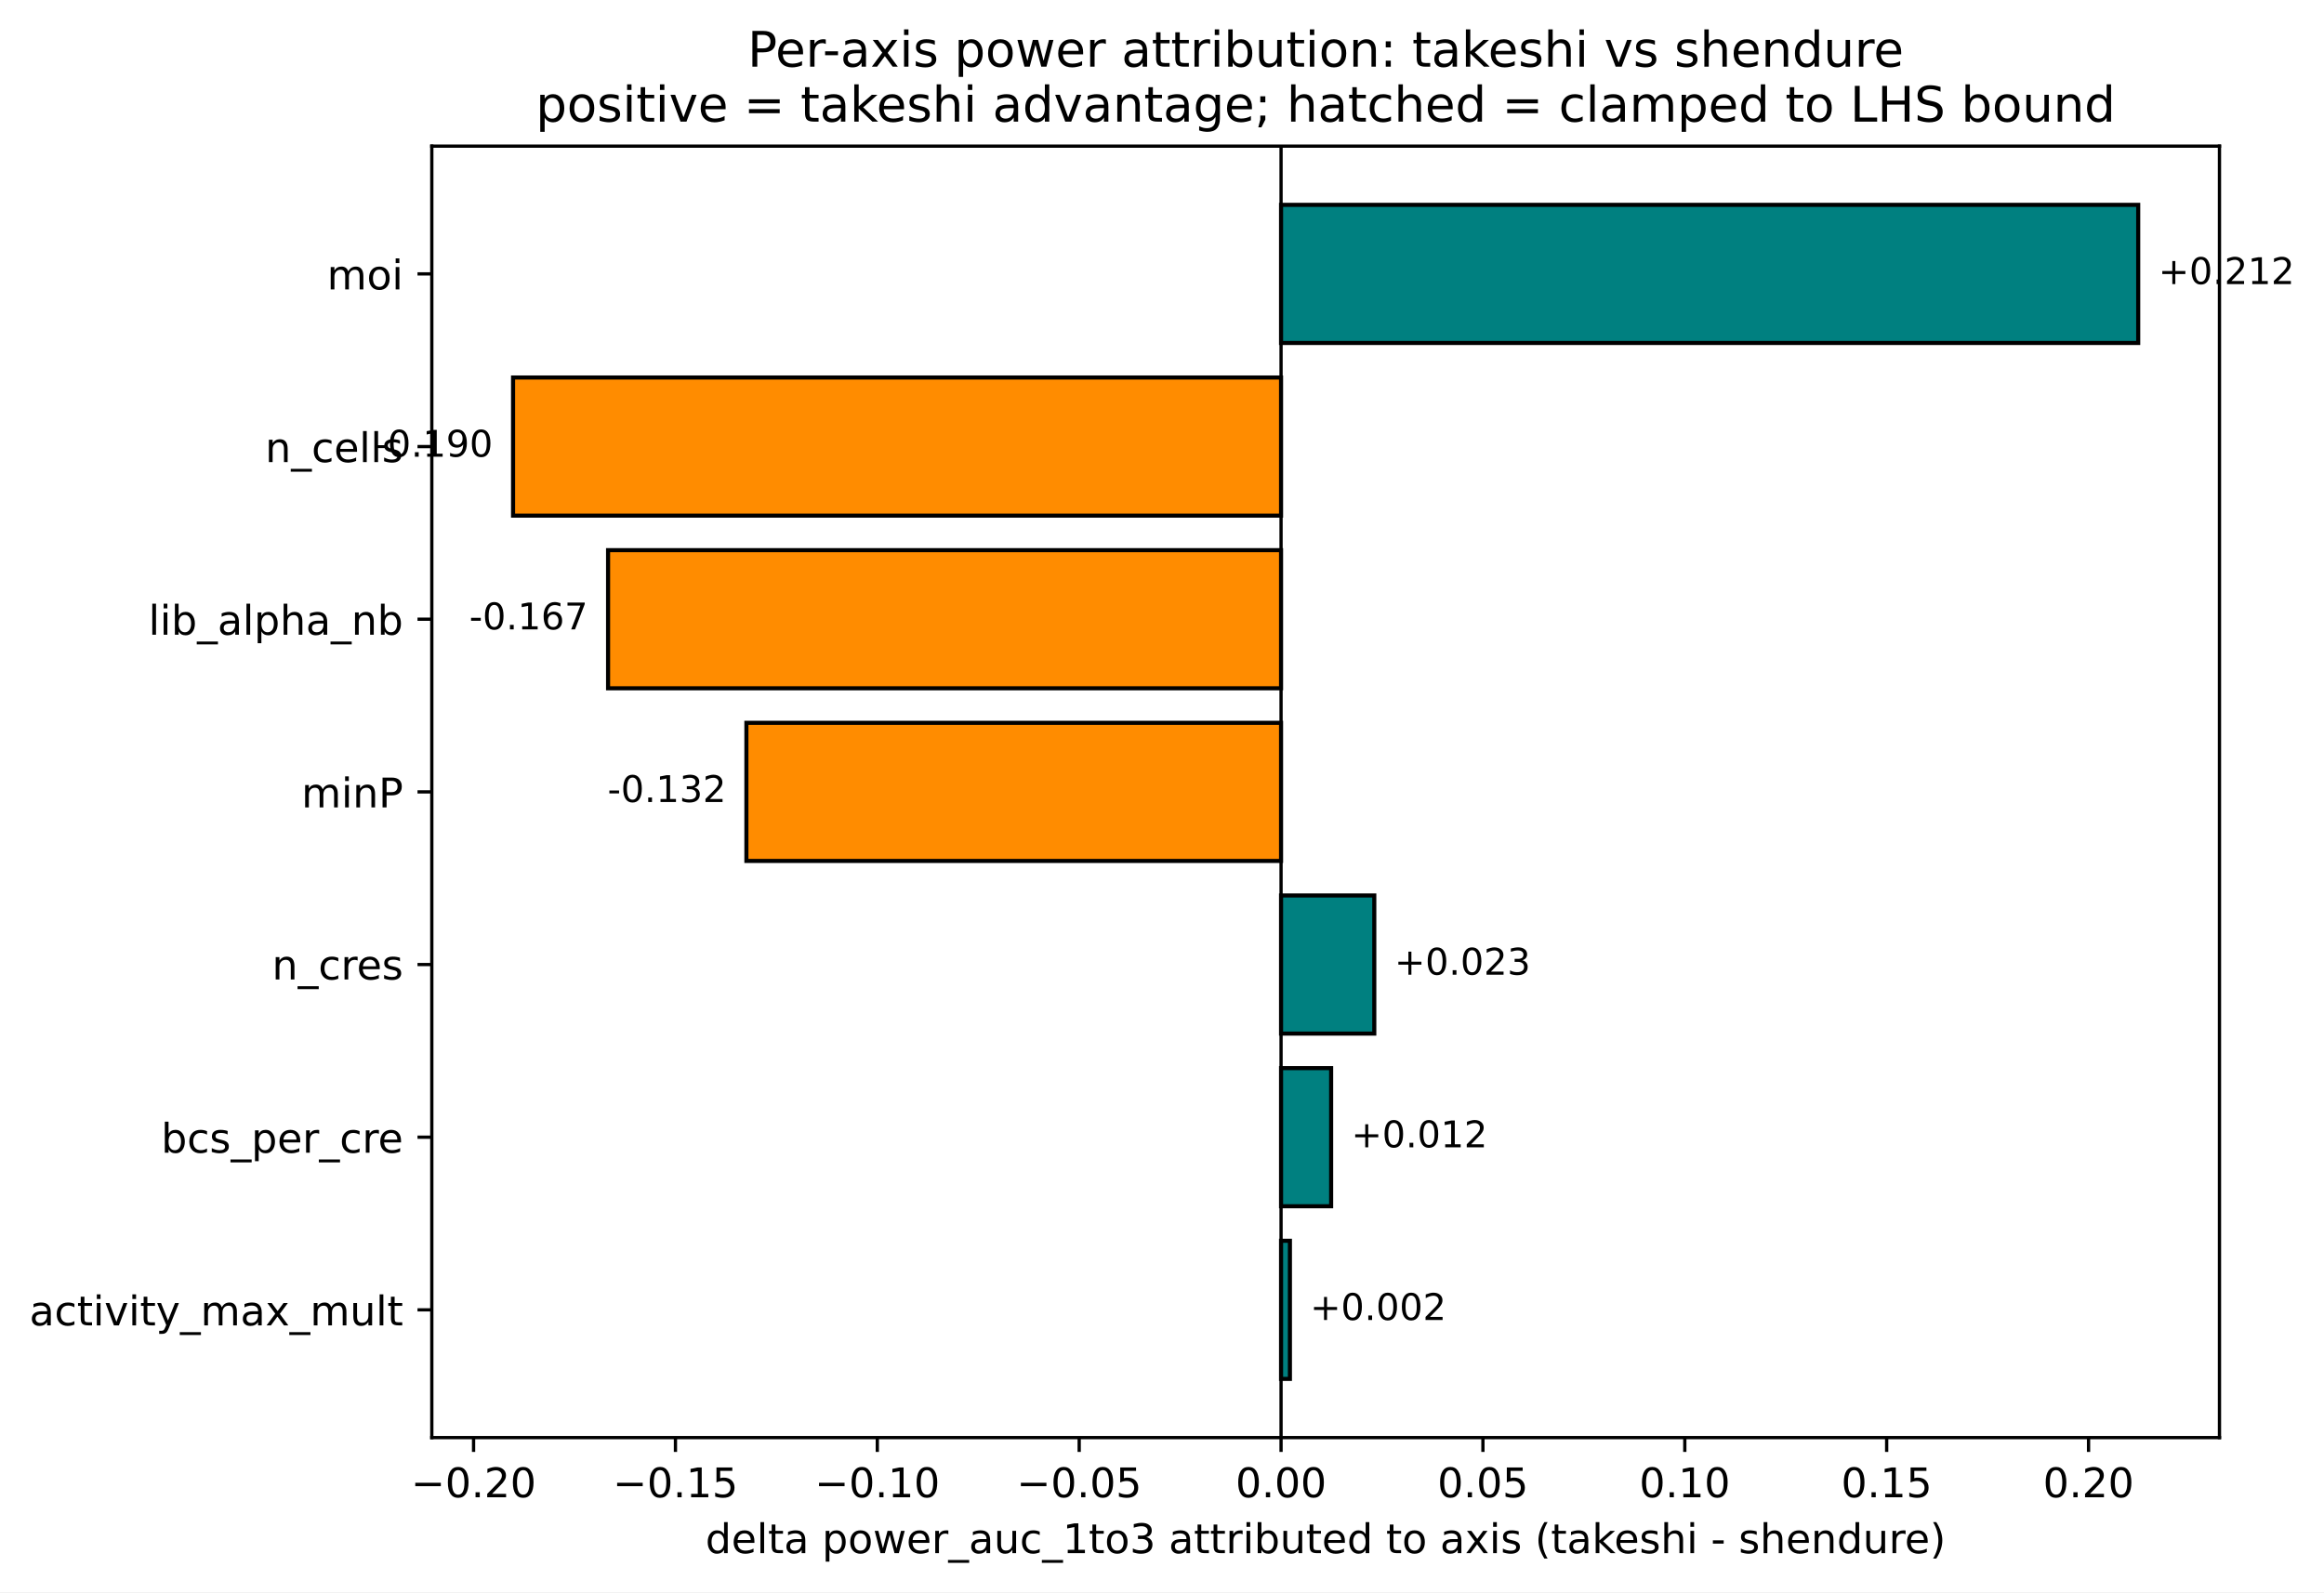
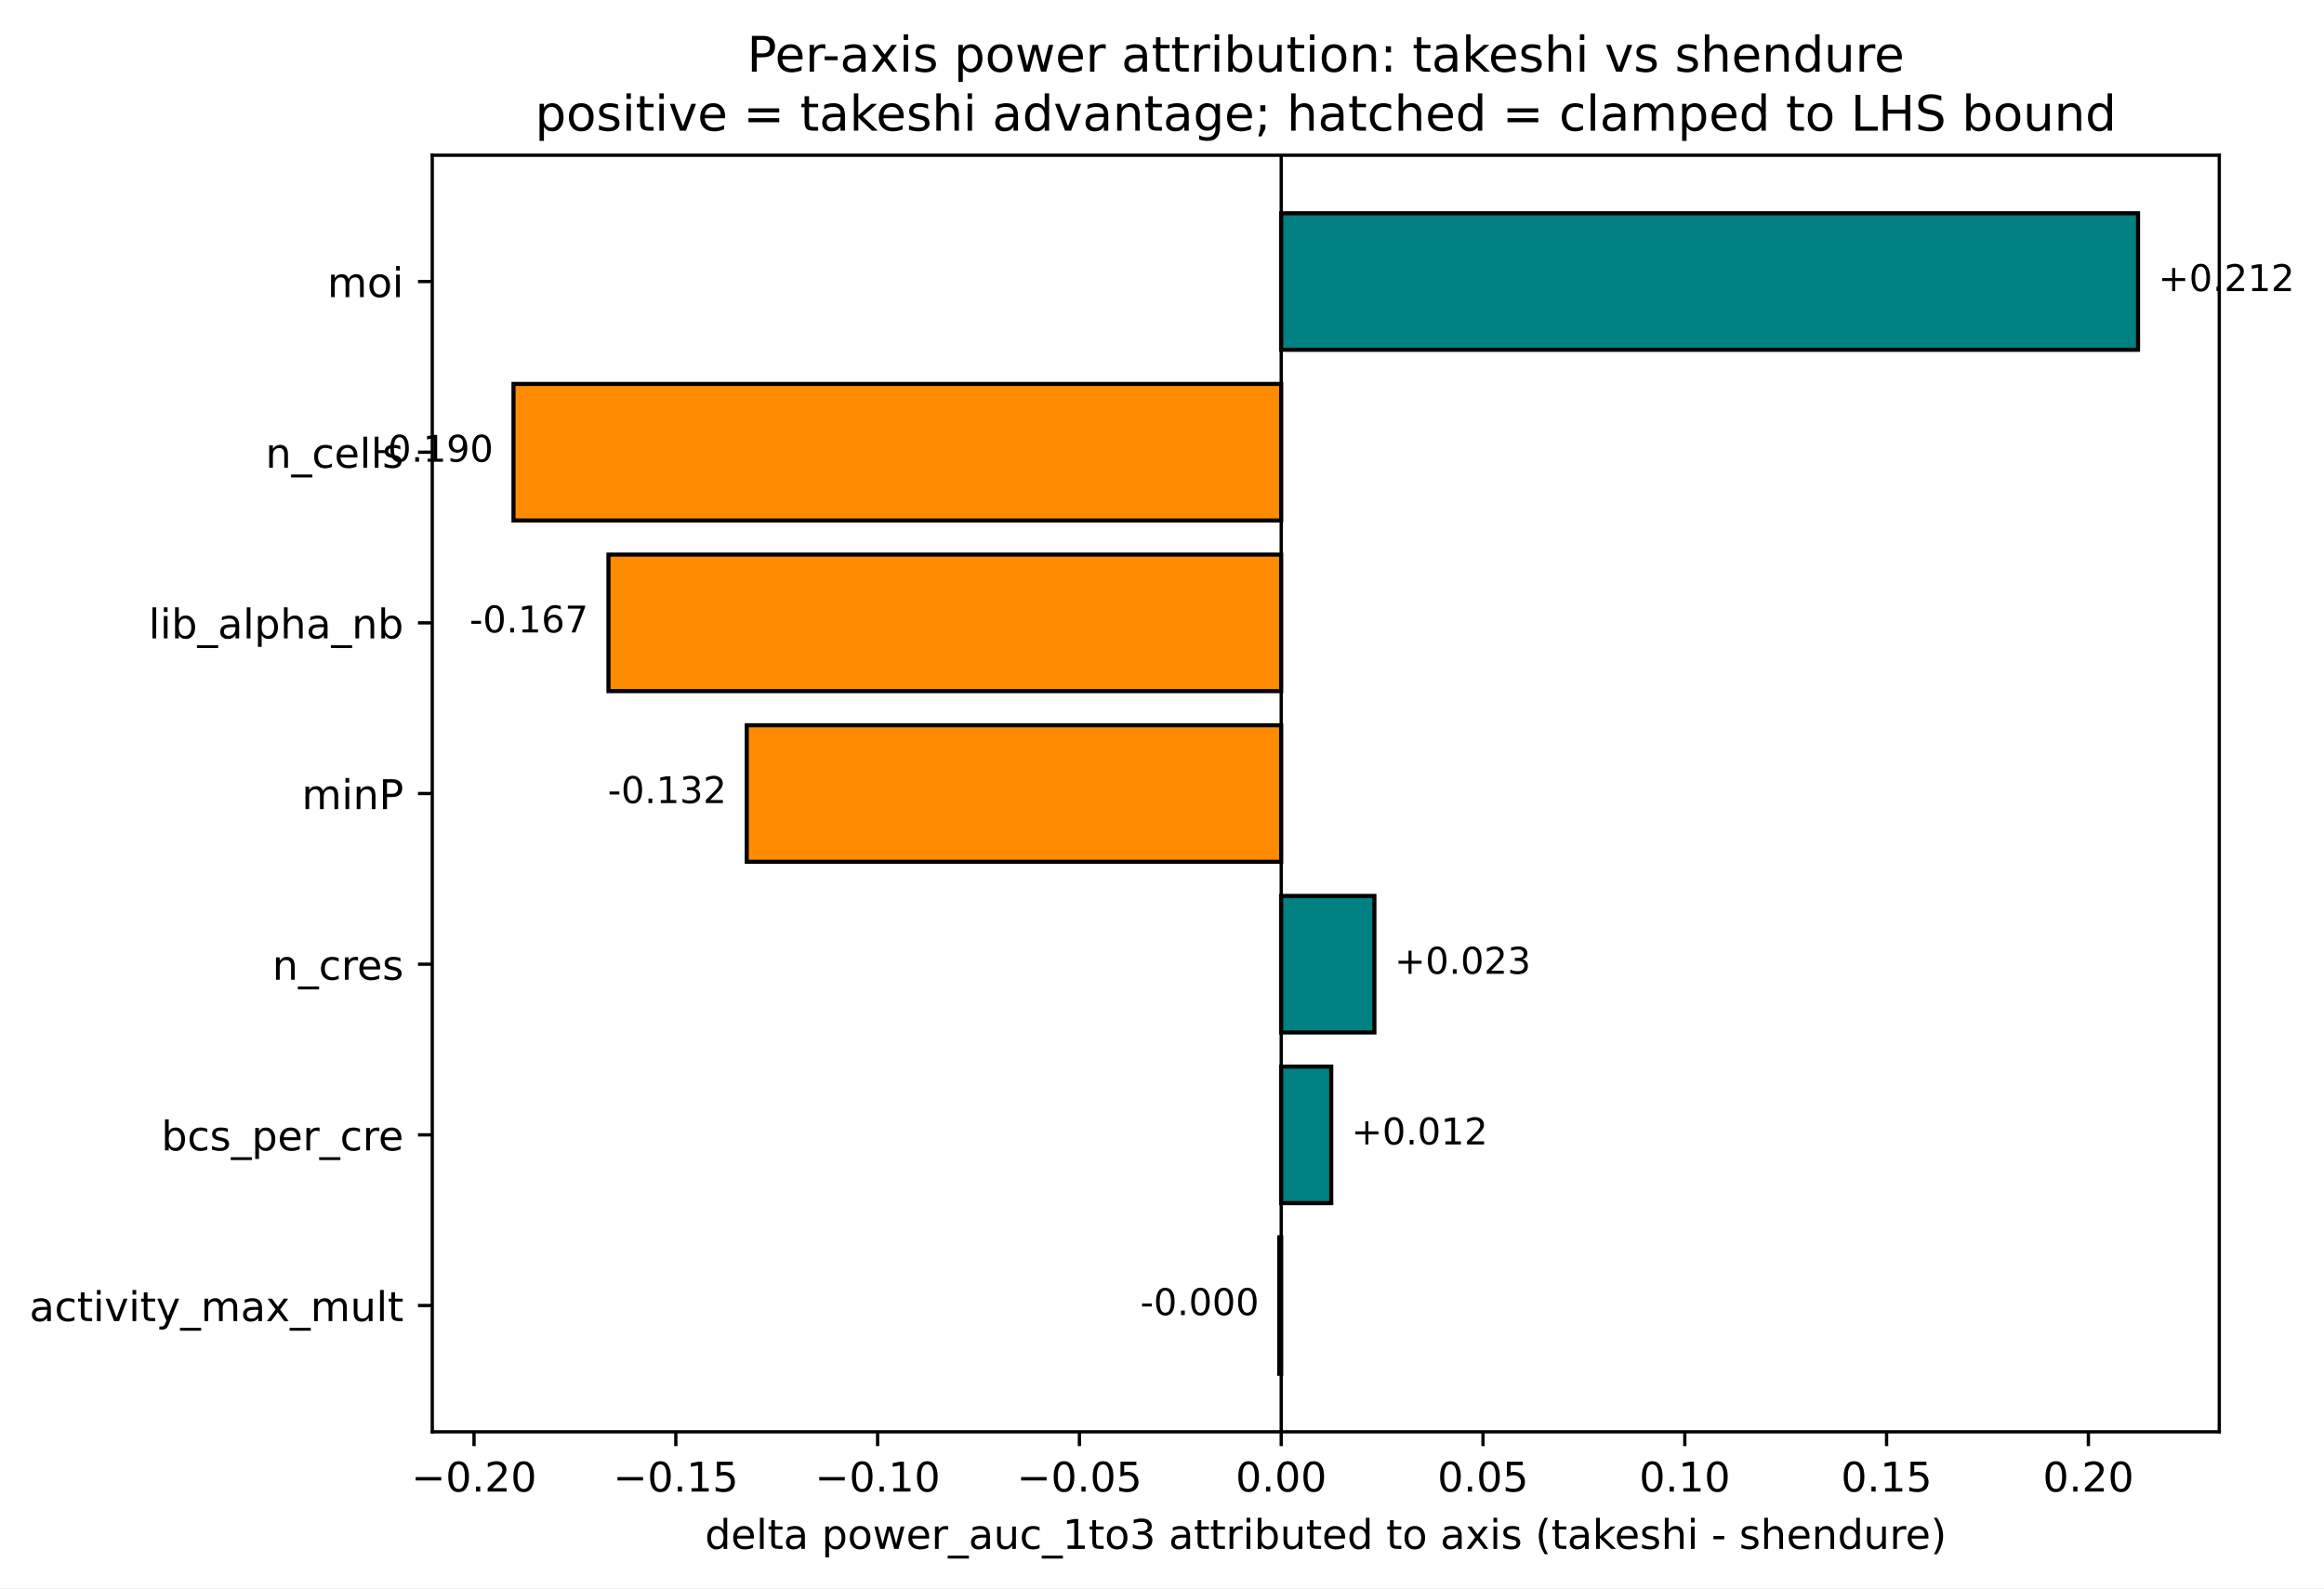
- <svg xmlns="http://www.w3.org/2000/svg" xmlns:xlink="http://www.w3.org/1999/xlink" width="568.474pt" height="389.561pt" viewBox="0 0 568.474 389.561" version="1.1">
+ <svg xmlns="http://www.w3.org/2000/svg" xmlns:xlink="http://www.w3.org/1999/xlink" width="567.865pt" height="387.995pt" viewBox="0 0 567.865 387.995" version="1.1">
  <defs>
    <style type="text/css">*{stroke-linejoin: round; stroke-linecap: butt}</style>
  </defs>
  <g id="figure_1">
    <g id="patch_1">
-       <path d="M 0 389.561  L 568.474 389.561  L 568.474 0  L 0 0  z " style="fill: #ffffff" />
+       <path d="M 0 387.995  L 567.865 387.995  L 567.865 0  L 0 0  z " style="fill: #ffffff" />
    </g>
    <g id="axes_1">
      <g id="patch_2">
-         <path d="M 105.625 351.726  L 542.905 351.726  L 542.905 35.755  L 105.625 35.755  z " style="fill: #ffffff" />
+         <path d="M 105.625 349.794  L 542.275 349.794  L 542.275 37.923  L 105.625 37.923  z " style="fill: #ffffff" />
      </g>
      <g id="patch_3">
-         <path d="M 313.36 50.118  L 523.029 50.118  L 523.029 83.911  L 313.36 83.911  z " clip-path="url(#pd27f6d7482)" style="fill: #008080; stroke: #000000; stroke-linejoin: miter" />
+         <path d="M 313.06 52.099  L 522.427 52.099  L 522.427 85.454  L 313.06 85.454  z " clip-path="url(#pedf7179057)" style="fill: #008080; stroke: #000000; stroke-linejoin: miter" />
      </g>
      <g id="patch_4">
-         <path d="M 313.36 92.36  L 125.501 92.36  L 125.501 126.154  L 313.36 126.154  z " clip-path="url(#pd27f6d7482)" style="fill: #ff8c00; stroke: #000000; stroke-linejoin: miter" />
+         <path d="M 313.06 93.793  L 125.473 93.793  L 125.473 127.148  L 313.06 127.148  z " clip-path="url(#pedf7179057)" style="fill: #ff8c00; stroke: #000000; stroke-linejoin: miter" />
      </g>
      <g id="patch_5">
-         <path d="M 313.36 134.602  L 148.741 134.602  L 148.741 168.396  L 313.36 168.396  z " clip-path="url(#pd27f6d7482)" style="fill: #ff8c00; stroke: #000000; stroke-linejoin: miter" />
+         <path d="M 313.06 135.487  L 148.679 135.487  L 148.679 168.842  L 313.06 168.842  z " clip-path="url(#pedf7179057)" style="fill: #ff8c00; stroke: #000000; stroke-linejoin: miter" />
      </g>
      <g id="patch_6">
-         <path d="M 313.36 176.844  L 182.575 176.844  L 182.575 210.638  L 313.36 210.638  z " clip-path="url(#pd27f6d7482)" style="fill: #ff8c00; stroke: #000000; stroke-linejoin: miter" />
+         <path d="M 313.06 177.181  L 182.464 177.181  L 182.464 210.536  L 313.06 210.536  z " clip-path="url(#pedf7179057)" style="fill: #ff8c00; stroke: #000000; stroke-linejoin: miter" />
      </g>
      <g id="patch_7">
-         <path d="M 313.36 219.086  L 336.164 219.086  L 336.164 252.88  L 313.36 252.88  z " clip-path="url(#pd27f6d7482)" style="fill: #008080; stroke: #000000; stroke-linejoin: miter" />
+         <path d="M 313.06 218.875  L 335.832 218.875  L 335.832 252.23  L 313.06 252.23  z " clip-path="url(#pedf7179057)" style="fill: #008080; stroke: #000000; stroke-linejoin: miter" />
      </g>
      <g id="patch_8">
-         <path d="M 313.36 261.328  L 325.61 261.328  L 325.61 295.122  L 313.36 295.122  z " clip-path="url(#pd27f6d7482)" style="fill: #008080; stroke: #000000; stroke-linejoin: miter" />
+         <path d="M 313.06 260.569  L 325.293 260.569  L 325.293 293.924  L 313.06 293.924  z " clip-path="url(#pedf7179057)" style="fill: #008080; stroke: #000000; stroke-linejoin: miter" />
      </g>
      <g id="patch_9">
-         <path d="M 313.36 303.57  L 315.527 303.57  L 315.527 337.364  L 313.36 337.364  z " clip-path="url(#pd27f6d7482)" style="fill: #008080; stroke: #000000; stroke-linejoin: miter" />
+         <path d="M 313.06 302.263  L 312.578 302.263  L 312.578 335.618  L 313.06 335.618  z " clip-path="url(#pedf7179057)" style="fill: #ff8c00; stroke: #000000; stroke-linejoin: miter" />
      </g>
      <g id="matplotlib.axis_1">
        <g id="xtick_1">
          <g id="line2d_1">
            <defs>
-               <path id="m571c3c869d" d="M 0 0  L 0 3.5  " style="stroke: #000000; stroke-width: 0.8" />
+               <path id="m2f2bc40f7a" d="M 0 0  L 0 3.5  " style="stroke: #000000; stroke-width: 0.8" />
            </defs>
            <g>
-               <use xlink:href="#m571c3c869d" x="115.841" y="351.726" style="stroke: #000000; stroke-width: 0.8" />
+               <use xlink:href="#m2f2bc40f7a" x="115.826" y="349.794" style="stroke: #000000; stroke-width: 0.8" />
            </g>
          </g>
          <g id="text_1">
-             <text style="font-size: 10px; font-family: 'DejaVu Sans', 'Bitstream Vera Sans', 'Computer Modern Sans Serif', 'Lucida Grande', 'Verdana', 'Geneva', 'Lucid', 'Arial', 'Helvetica', 'Avant Garde', sans-serif; text-anchor: middle" x="115.841" y="366.325" transform="rotate(-0 115.8408 366.3247)">−0.20</text>
+             <text style="font-size: 10px; font-family: 'DejaVu Sans', 'Bitstream Vera Sans', 'Computer Modern Sans Serif', 'Lucida Grande', 'Verdana', 'Geneva', 'Lucid', 'Arial', 'Helvetica', 'Avant Garde', sans-serif; text-anchor: middle" x="115.826" y="364.392" transform="rotate(-0 115.8261 364.3916)">−0.20</text>
          </g>
        </g>
        <g id="xtick_2">
          <g id="line2d_2">
            <g>
-               <use xlink:href="#m571c3c869d" x="165.221" y="351.726" style="stroke: #000000; stroke-width: 0.8" />
+               <use xlink:href="#m2f2bc40f7a" x="165.135" y="349.794" style="stroke: #000000; stroke-width: 0.8" />
            </g>
          </g>
          <g id="text_2">
-             <text style="font-size: 10px; font-family: 'DejaVu Sans', 'Bitstream Vera Sans', 'Computer Modern Sans Serif', 'Lucida Grande', 'Verdana', 'Geneva', 'Lucid', 'Arial', 'Helvetica', 'Avant Garde', sans-serif; text-anchor: middle" x="165.221" y="366.325" transform="rotate(-0 165.2206 366.3247)">−0.15</text>
+             <text style="font-size: 10px; font-family: 'DejaVu Sans', 'Bitstream Vera Sans', 'Computer Modern Sans Serif', 'Lucida Grande', 'Verdana', 'Geneva', 'Lucid', 'Arial', 'Helvetica', 'Avant Garde', sans-serif; text-anchor: middle" x="165.135" y="364.392" transform="rotate(-0 165.1347 364.3916)">−0.15</text>
          </g>
        </g>
        <g id="xtick_3">
          <g id="line2d_3">
            <g>
-               <use xlink:href="#m571c3c869d" x="214.6" y="351.726" style="stroke: #000000; stroke-width: 0.8" />
+               <use xlink:href="#m2f2bc40f7a" x="214.443" y="349.794" style="stroke: #000000; stroke-width: 0.8" />
            </g>
          </g>
          <g id="text_3">
-             <text style="font-size: 10px; font-family: 'DejaVu Sans', 'Bitstream Vera Sans', 'Computer Modern Sans Serif', 'Lucida Grande', 'Verdana', 'Geneva', 'Lucid', 'Arial', 'Helvetica', 'Avant Garde', sans-serif; text-anchor: middle" x="214.6" y="366.325" transform="rotate(-0 214.6003 366.3247)">−0.10</text>
+             <text style="font-size: 10px; font-family: 'DejaVu Sans', 'Bitstream Vera Sans', 'Computer Modern Sans Serif', 'Lucida Grande', 'Verdana', 'Geneva', 'Lucid', 'Arial', 'Helvetica', 'Avant Garde', sans-serif; text-anchor: middle" x="214.443" y="364.392" transform="rotate(-0 214.4433 364.3916)">−0.10</text>
          </g>
        </g>
        <g id="xtick_4">
          <g id="line2d_4">
            <g>
-               <use xlink:href="#m571c3c869d" x="263.98" y="351.726" style="stroke: #000000; stroke-width: 0.8" />
+               <use xlink:href="#m2f2bc40f7a" x="263.752" y="349.794" style="stroke: #000000; stroke-width: 0.8" />
            </g>
          </g>
          <g id="text_4">
-             <text style="font-size: 10px; font-family: 'DejaVu Sans', 'Bitstream Vera Sans', 'Computer Modern Sans Serif', 'Lucida Grande', 'Verdana', 'Geneva', 'Lucid', 'Arial', 'Helvetica', 'Avant Garde', sans-serif; text-anchor: middle" x="263.98" y="366.325" transform="rotate(-0 263.98 366.3247)">−0.05</text>
+             <text style="font-size: 10px; font-family: 'DejaVu Sans', 'Bitstream Vera Sans', 'Computer Modern Sans Serif', 'Lucida Grande', 'Verdana', 'Geneva', 'Lucid', 'Arial', 'Helvetica', 'Avant Garde', sans-serif; text-anchor: middle" x="263.752" y="364.392" transform="rotate(-0 263.7519 364.3916)">−0.05</text>
          </g>
        </g>
        <g id="xtick_5">
          <g id="line2d_5">
            <g>
-               <use xlink:href="#m571c3c869d" x="313.36" y="351.726" style="stroke: #000000; stroke-width: 0.8" />
+               <use xlink:href="#m2f2bc40f7a" x="313.06" y="349.794" style="stroke: #000000; stroke-width: 0.8" />
            </g>
          </g>
          <g id="text_5">
-             <text style="font-size: 10px; font-family: 'DejaVu Sans', 'Bitstream Vera Sans', 'Computer Modern Sans Serif', 'Lucida Grande', 'Verdana', 'Geneva', 'Lucid', 'Arial', 'Helvetica', 'Avant Garde', sans-serif; text-anchor: middle" x="313.36" y="366.325" transform="rotate(-0 313.3598 366.3247)">0.00</text>
+             <text style="font-size: 10px; font-family: 'DejaVu Sans', 'Bitstream Vera Sans', 'Computer Modern Sans Serif', 'Lucida Grande', 'Verdana', 'Geneva', 'Lucid', 'Arial', 'Helvetica', 'Avant Garde', sans-serif; text-anchor: middle" x="313.06" y="364.392" transform="rotate(-0 313.0605 364.3916)">0.00</text>
          </g>
        </g>
        <g id="xtick_6">
          <g id="line2d_6">
            <g>
-               <use xlink:href="#m571c3c869d" x="362.74" y="351.726" style="stroke: #000000; stroke-width: 0.8" />
+               <use xlink:href="#m2f2bc40f7a" x="362.369" y="349.794" style="stroke: #000000; stroke-width: 0.8" />
            </g>
          </g>
          <g id="text_6">
-             <text style="font-size: 10px; font-family: 'DejaVu Sans', 'Bitstream Vera Sans', 'Computer Modern Sans Serif', 'Lucida Grande', 'Verdana', 'Geneva', 'Lucid', 'Arial', 'Helvetica', 'Avant Garde', sans-serif; text-anchor: middle" x="362.74" y="366.325" transform="rotate(-0 362.7395 366.3247)">0.05</text>
+             <text style="font-size: 10px; font-family: 'DejaVu Sans', 'Bitstream Vera Sans', 'Computer Modern Sans Serif', 'Lucida Grande', 'Verdana', 'Geneva', 'Lucid', 'Arial', 'Helvetica', 'Avant Garde', sans-serif; text-anchor: middle" x="362.369" y="364.392" transform="rotate(-0 362.3691 364.3916)">0.05</text>
          </g>
        </g>
        <g id="xtick_7">
          <g id="line2d_7">
            <g>
-               <use xlink:href="#m571c3c869d" x="412.119" y="351.726" style="stroke: #000000; stroke-width: 0.8" />
+               <use xlink:href="#m2f2bc40f7a" x="411.678" y="349.794" style="stroke: #000000; stroke-width: 0.8" />
            </g>
          </g>
          <g id="text_7">
-             <text style="font-size: 10px; font-family: 'DejaVu Sans', 'Bitstream Vera Sans', 'Computer Modern Sans Serif', 'Lucida Grande', 'Verdana', 'Geneva', 'Lucid', 'Arial', 'Helvetica', 'Avant Garde', sans-serif; text-anchor: middle" x="412.119" y="366.325" transform="rotate(-0 412.1192 366.3247)">0.10</text>
+             <text style="font-size: 10px; font-family: 'DejaVu Sans', 'Bitstream Vera Sans', 'Computer Modern Sans Serif', 'Lucida Grande', 'Verdana', 'Geneva', 'Lucid', 'Arial', 'Helvetica', 'Avant Garde', sans-serif; text-anchor: middle" x="411.678" y="364.392" transform="rotate(-0 411.6777 364.3916)">0.10</text>
          </g>
        </g>
        <g id="xtick_8">
          <g id="line2d_8">
            <g>
-               <use xlink:href="#m571c3c869d" x="461.499" y="351.726" style="stroke: #000000; stroke-width: 0.8" />
+               <use xlink:href="#m2f2bc40f7a" x="460.986" y="349.794" style="stroke: #000000; stroke-width: 0.8" />
            </g>
          </g>
          <g id="text_8">
-             <text style="font-size: 10px; font-family: 'DejaVu Sans', 'Bitstream Vera Sans', 'Computer Modern Sans Serif', 'Lucida Grande', 'Verdana', 'Geneva', 'Lucid', 'Arial', 'Helvetica', 'Avant Garde', sans-serif; text-anchor: middle" x="461.499" y="366.325" transform="rotate(-0 461.499 366.3247)">0.15</text>
+             <text style="font-size: 10px; font-family: 'DejaVu Sans', 'Bitstream Vera Sans', 'Computer Modern Sans Serif', 'Lucida Grande', 'Verdana', 'Geneva', 'Lucid', 'Arial', 'Helvetica', 'Avant Garde', sans-serif; text-anchor: middle" x="460.986" y="364.392" transform="rotate(-0 460.9863 364.3916)">0.15</text>
          </g>
        </g>
        <g id="xtick_9">
          <g id="line2d_9">
            <g>
-               <use xlink:href="#m571c3c869d" x="510.879" y="351.726" style="stroke: #000000; stroke-width: 0.8" />
+               <use xlink:href="#m2f2bc40f7a" x="510.295" y="349.794" style="stroke: #000000; stroke-width: 0.8" />
            </g>
          </g>
          <g id="text_9">
-             <text style="font-size: 10px; font-family: 'DejaVu Sans', 'Bitstream Vera Sans', 'Computer Modern Sans Serif', 'Lucida Grande', 'Verdana', 'Geneva', 'Lucid', 'Arial', 'Helvetica', 'Avant Garde', sans-serif; text-anchor: middle" x="510.879" y="366.325" transform="rotate(-0 510.8787 366.3247)">0.20</text>
+             <text style="font-size: 10px; font-family: 'DejaVu Sans', 'Bitstream Vera Sans', 'Computer Modern Sans Serif', 'Lucida Grande', 'Verdana', 'Geneva', 'Lucid', 'Arial', 'Helvetica', 'Avant Garde', sans-serif; text-anchor: middle" x="510.295" y="364.392" transform="rotate(-0 510.2948 364.3916)">0.20</text>
          </g>
        </g>
        <g id="text_10">
-           <text style="font-size: 10px; font-family: 'DejaVu Sans', 'Bitstream Vera Sans', 'Computer Modern Sans Serif', 'Lucida Grande', 'Verdana', 'Geneva', 'Lucid', 'Arial', 'Helvetica', 'Avant Garde', sans-serif; text-anchor: middle" x="324.265" y="380.003" transform="rotate(-0 324.265 380.0028)">delta power_auc_1to3 attributed to axis (takeshi - shendure)</text>
+           <text style="font-size: 10px; font-family: 'DejaVu Sans', 'Bitstream Vera Sans', 'Computer Modern Sans Serif', 'Lucida Grande', 'Verdana', 'Geneva', 'Lucid', 'Arial', 'Helvetica', 'Avant Garde', sans-serif; text-anchor: middle" x="323.95" y="378.392" transform="rotate(-0 323.95 378.3923)">delta power_auc_1to3 attributed to axis (takeshi - shendure)</text>
        </g>
      </g>
      <g id="matplotlib.axis_2">
        <g id="ytick_1">
          <g id="line2d_10">
            <defs>
-               <path id="mf84f7f5bf4" d="M 0 0  L -3.5 0  " style="stroke: #000000; stroke-width: 0.8" />
+               <path id="mf3d3fca665" d="M 0 0  L -3.5 0  " style="stroke: #000000; stroke-width: 0.8" />
            </defs>
            <g>
-               <use xlink:href="#mf84f7f5bf4" x="105.625" y="67.015" style="stroke: #000000; stroke-width: 0.8" />
+               <use xlink:href="#mf3d3fca665" x="105.625" y="68.776" style="stroke: #000000; stroke-width: 0.8" />
            </g>
          </g>
          <g id="text_11">
-             <text style="font-size: 10px; font-family: 'DejaVu Sans', 'Bitstream Vera Sans', 'Computer Modern Sans Serif', 'Lucida Grande', 'Verdana', 'Geneva', 'Lucid', 'Arial', 'Helvetica', 'Avant Garde', sans-serif; text-anchor: end" x="98.625" y="70.814" transform="rotate(-0 98.625 70.81386)">moi</text>
+             <text style="font-size: 10px; font-family: 'DejaVu Sans', 'Bitstream Vera Sans', 'Computer Modern Sans Serif', 'Lucida Grande', 'Verdana', 'Geneva', 'Lucid', 'Arial', 'Helvetica', 'Avant Garde', sans-serif; text-anchor: end" x="98.625" y="72.575" transform="rotate(-0 98.625 72.57538)">moi</text>
          </g>
        </g>
        <g id="ytick_2">
          <g id="line2d_11">
            <g>
-               <use xlink:href="#mf84f7f5bf4" x="105.625" y="109.257" style="stroke: #000000; stroke-width: 0.8" />
+               <use xlink:href="#mf3d3fca665" x="105.625" y="110.47" style="stroke: #000000; stroke-width: 0.8" />
            </g>
          </g>
          <g id="text_12">
-             <text style="font-size: 10px; font-family: 'DejaVu Sans', 'Bitstream Vera Sans', 'Computer Modern Sans Serif', 'Lucida Grande', 'Verdana', 'Geneva', 'Lucid', 'Arial', 'Helvetica', 'Avant Garde', sans-serif; text-anchor: end" x="98.625" y="113.056" transform="rotate(-0 98.625 113.0559)">n_cells</text>
+             <text style="font-size: 10px; font-family: 'DejaVu Sans', 'Bitstream Vera Sans', 'Computer Modern Sans Serif', 'Lucida Grande', 'Verdana', 'Geneva', 'Lucid', 'Arial', 'Helvetica', 'Avant Garde', sans-serif; text-anchor: end" x="98.625" y="114.269" transform="rotate(-0 98.625 114.2694)">n_cells</text>
          </g>
        </g>
        <g id="ytick_3">
          <g id="line2d_12">
            <g>
-               <use xlink:href="#mf84f7f5bf4" x="105.625" y="151.499" style="stroke: #000000; stroke-width: 0.8" />
+               <use xlink:href="#mf3d3fca665" x="105.625" y="152.164" style="stroke: #000000; stroke-width: 0.8" />
            </g>
          </g>
          <g id="text_13">
-             <text style="font-size: 10px; font-family: 'DejaVu Sans', 'Bitstream Vera Sans', 'Computer Modern Sans Serif', 'Lucida Grande', 'Verdana', 'Geneva', 'Lucid', 'Arial', 'Helvetica', 'Avant Garde', sans-serif; text-anchor: end" x="98.625" y="155.298" transform="rotate(-0 98.625 155.298)">lib_alpha_nb</text>
+             <text style="font-size: 10px; font-family: 'DejaVu Sans', 'Bitstream Vera Sans', 'Computer Modern Sans Serif', 'Lucida Grande', 'Verdana', 'Geneva', 'Lucid', 'Arial', 'Helvetica', 'Avant Garde', sans-serif; text-anchor: end" x="98.625" y="155.963" transform="rotate(-0 98.625 155.9634)">lib_alpha_nb</text>
          </g>
        </g>
        <g id="ytick_4">
          <g id="line2d_13">
            <g>
-               <use xlink:href="#mf84f7f5bf4" x="105.625" y="193.741" style="stroke: #000000; stroke-width: 0.8" />
+               <use xlink:href="#mf3d3fca665" x="105.625" y="193.858" style="stroke: #000000; stroke-width: 0.8" />
            </g>
          </g>
          <g id="text_14">
-             <text style="font-size: 10px; font-family: 'DejaVu Sans', 'Bitstream Vera Sans', 'Computer Modern Sans Serif', 'Lucida Grande', 'Verdana', 'Geneva', 'Lucid', 'Arial', 'Helvetica', 'Avant Garde', sans-serif; text-anchor: end" x="98.625" y="197.54" transform="rotate(-0 98.625 197.5401)">minP</text>
+             <text style="font-size: 10px; font-family: 'DejaVu Sans', 'Bitstream Vera Sans', 'Computer Modern Sans Serif', 'Lucida Grande', 'Verdana', 'Geneva', 'Lucid', 'Arial', 'Helvetica', 'Avant Garde', sans-serif; text-anchor: end" x="98.625" y="197.657" transform="rotate(-0 98.625 197.6575)">minP</text>
          </g>
        </g>
        <g id="ytick_5">
          <g id="line2d_14">
            <g>
-               <use xlink:href="#mf84f7f5bf4" x="105.625" y="235.983" style="stroke: #000000; stroke-width: 0.8" />
+               <use xlink:href="#mf3d3fca665" x="105.625" y="235.552" style="stroke: #000000; stroke-width: 0.8" />
            </g>
          </g>
          <g id="text_15">
-             <text style="font-size: 10px; font-family: 'DejaVu Sans', 'Bitstream Vera Sans', 'Computer Modern Sans Serif', 'Lucida Grande', 'Verdana', 'Geneva', 'Lucid', 'Arial', 'Helvetica', 'Avant Garde', sans-serif; text-anchor: end" x="98.625" y="239.643" transform="rotate(-0 98.625 239.6431)">n_cres</text>
+             <text style="font-size: 10px; font-family: 'DejaVu Sans', 'Bitstream Vera Sans', 'Computer Modern Sans Serif', 'Lucida Grande', 'Verdana', 'Geneva', 'Lucid', 'Arial', 'Helvetica', 'Avant Garde', sans-serif; text-anchor: end" x="98.625" y="239.351" transform="rotate(-0 98.625 239.3511)">n_cres</text>
          </g>
        </g>
        <g id="ytick_6">
          <g id="line2d_15">
            <g>
-               <use xlink:href="#mf84f7f5bf4" x="105.625" y="278.225" style="stroke: #000000; stroke-width: 0.8" />
+               <use xlink:href="#mf3d3fca665" x="105.625" y="277.246" style="stroke: #000000; stroke-width: 0.8" />
            </g>
          </g>
          <g id="text_16">
-             <text style="font-size: 10px; font-family: 'DejaVu Sans', 'Bitstream Vera Sans', 'Computer Modern Sans Serif', 'Lucida Grande', 'Verdana', 'Geneva', 'Lucid', 'Arial', 'Helvetica', 'Avant Garde', sans-serif; text-anchor: end" x="98.625" y="282.024" transform="rotate(-0 98.625 282.0243)">bcs_per_cre</text>
+             <text style="font-size: 10px; font-family: 'DejaVu Sans', 'Bitstream Vera Sans', 'Computer Modern Sans Serif', 'Lucida Grande', 'Verdana', 'Geneva', 'Lucid', 'Arial', 'Helvetica', 'Avant Garde', sans-serif; text-anchor: end" x="98.625" y="281.046" transform="rotate(-0 98.625 281.0455)">bcs_per_cre</text>
          </g>
        </g>
        <g id="ytick_7">
          <g id="line2d_16">
            <g>
-               <use xlink:href="#mf84f7f5bf4" x="105.625" y="320.467" style="stroke: #000000; stroke-width: 0.8" />
+               <use xlink:href="#mf3d3fca665" x="105.625" y="318.94" style="stroke: #000000; stroke-width: 0.8" />
            </g>
          </g>
          <g id="text_17">
-             <text style="font-size: 10px; font-family: 'DejaVu Sans', 'Bitstream Vera Sans', 'Computer Modern Sans Serif', 'Lucida Grande', 'Verdana', 'Geneva', 'Lucid', 'Arial', 'Helvetica', 'Avant Garde', sans-serif; text-anchor: end" x="98.625" y="324.266" transform="rotate(-0 98.625 324.2663)">activity_max_mult</text>
+             <text style="font-size: 10px; font-family: 'DejaVu Sans', 'Bitstream Vera Sans', 'Computer Modern Sans Serif', 'Lucida Grande', 'Verdana', 'Geneva', 'Lucid', 'Arial', 'Helvetica', 'Avant Garde', sans-serif; text-anchor: end" x="98.625" y="322.74" transform="rotate(-0 98.625 322.7395)">activity_max_mult</text>
          </g>
        </g>
      </g>
      <g id="line2d_17">
-         <path d="M 313.36 351.726  L 313.36 35.755  " clip-path="url(#pd27f6d7482)" style="fill: none; stroke: #000000; stroke-width: 0.8; stroke-linecap: square" />
+         <path d="M 313.06 349.794  L 313.06 37.923  " clip-path="url(#pedf7179057)" style="fill: none; stroke: #000000; stroke-width: 0.8; stroke-linecap: square" />
      </g>
      <g id="patch_10">
-         <path d="M 105.625 351.726  L 105.625 35.755  " style="fill: none; stroke: #000000; stroke-width: 0.8; stroke-linejoin: miter; stroke-linecap: square" />
+         <path d="M 105.625 349.794  L 105.625 37.923  " style="fill: none; stroke: #000000; stroke-width: 0.8; stroke-linejoin: miter; stroke-linecap: square" />
      </g>
      <g id="patch_11">
-         <path d="M 542.905 351.726  L 542.905 35.755  " style="fill: none; stroke: #000000; stroke-width: 0.8; stroke-linejoin: miter; stroke-linecap: square" />
+         <path d="M 542.275 349.794  L 542.275 37.923  " style="fill: none; stroke: #000000; stroke-width: 0.8; stroke-linejoin: miter; stroke-linecap: square" />
      </g>
      <g id="patch_12">
-         <path d="M 105.625 351.726  L 542.905 351.726  " style="fill: none; stroke: #000000; stroke-width: 0.8; stroke-linejoin: miter; stroke-linecap: square" />
+         <path d="M 105.625 349.794  L 542.275 349.794  " style="fill: none; stroke: #000000; stroke-width: 0.8; stroke-linejoin: miter; stroke-linecap: square" />
      </g>
      <g id="patch_13">
-         <path d="M 105.625 35.755  L 542.905 35.755  " style="fill: none; stroke: #000000; stroke-width: 0.8; stroke-linejoin: miter; stroke-linecap: square" />
+         <path d="M 105.625 37.923  L 542.275 37.923  " style="fill: none; stroke: #000000; stroke-width: 0.8; stroke-linejoin: miter; stroke-linecap: square" />
      </g>
      <g id="text_18">
-         <text style="font-size: 9px; font-family: 'DejaVu Sans', 'Bitstream Vera Sans', 'Computer Modern Sans Serif', 'Lucida Grande', 'Verdana', 'Geneva', 'Lucid', 'Arial', 'Helvetica', 'Avant Garde', sans-serif; text-anchor: start" x="527.967" y="69.498" transform="rotate(-0 527.9666 69.49808)">+0.212</text>
+         <text style="font-size: 9px; font-family: 'DejaVu Sans', 'Bitstream Vera Sans', 'Computer Modern Sans Serif', 'Lucida Grande', 'Verdana', 'Geneva', 'Lucid', 'Arial', 'Helvetica', 'Avant Garde', sans-serif; text-anchor: start" x="527.358" y="71.114" transform="rotate(-0 527.3581 71.11405)">+0.212</text>
      </g>
      <g id="text_19">
-         <text style="font-size: 9px; font-family: 'DejaVu Sans', 'Bitstream Vera Sans', 'Computer Modern Sans Serif', 'Lucida Grande', 'Verdana', 'Geneva', 'Lucid', 'Arial', 'Helvetica', 'Avant Garde', sans-serif; text-anchor: end" x="120.563" y="111.74" transform="rotate(-0 120.5634 111.7402)">-0.190</text>
+         <text style="font-size: 9px; font-family: 'DejaVu Sans', 'Bitstream Vera Sans', 'Computer Modern Sans Serif', 'Lucida Grande', 'Verdana', 'Geneva', 'Lucid', 'Arial', 'Helvetica', 'Avant Garde', sans-serif; text-anchor: end" x="120.542" y="112.808" transform="rotate(-0 120.5419 112.8081)">-0.190</text>
      </g>
      <g id="text_20">
-         <text style="font-size: 9px; font-family: 'DejaVu Sans', 'Bitstream Vera Sans', 'Computer Modern Sans Serif', 'Lucida Grande', 'Verdana', 'Geneva', 'Lucid', 'Arial', 'Helvetica', 'Avant Garde', sans-serif; text-anchor: end" x="143.803" y="153.982" transform="rotate(-0 143.8027 153.9822)">-0.167</text>
+         <text style="font-size: 9px; font-family: 'DejaVu Sans', 'Bitstream Vera Sans', 'Computer Modern Sans Serif', 'Lucida Grande', 'Verdana', 'Geneva', 'Lucid', 'Arial', 'Helvetica', 'Avant Garde', sans-serif; text-anchor: end" x="143.748" y="154.502" transform="rotate(-0 143.7477 154.5021)">-0.167</text>
      </g>
      <g id="text_21">
-         <text style="font-size: 9px; font-family: 'DejaVu Sans', 'Bitstream Vera Sans', 'Computer Modern Sans Serif', 'Lucida Grande', 'Verdana', 'Geneva', 'Lucid', 'Arial', 'Helvetica', 'Avant Garde', sans-serif; text-anchor: end" x="177.637" y="196.224" transform="rotate(-0 177.6373 196.2243)">-0.132</text>
+         <text style="font-size: 9px; font-family: 'DejaVu Sans', 'Bitstream Vera Sans', 'Computer Modern Sans Serif', 'Lucida Grande', 'Verdana', 'Geneva', 'Lucid', 'Arial', 'Helvetica', 'Avant Garde', sans-serif; text-anchor: end" x="177.534" y="196.196" transform="rotate(-0 177.5336 196.1961)">-0.132</text>
      </g>
      <g id="text_22">
-         <text style="font-size: 9px; font-family: 'DejaVu Sans', 'Bitstream Vera Sans', 'Computer Modern Sans Serif', 'Lucida Grande', 'Verdana', 'Geneva', 'Lucid', 'Arial', 'Helvetica', 'Avant Garde', sans-serif; text-anchor: start" x="341.102" y="238.466" transform="rotate(-0 341.102 238.4664)">+0.023</text>
+         <text style="font-size: 9px; font-family: 'DejaVu Sans', 'Bitstream Vera Sans', 'Computer Modern Sans Serif', 'Lucida Grande', 'Verdana', 'Geneva', 'Lucid', 'Arial', 'Helvetica', 'Avant Garde', sans-serif; text-anchor: start" x="340.763" y="237.89" transform="rotate(-0 340.7627 237.8902)">+0.023</text>
      </g>
      <g id="text_23">
-         <text style="font-size: 9px; font-family: 'DejaVu Sans', 'Bitstream Vera Sans', 'Computer Modern Sans Serif', 'Lucida Grande', 'Verdana', 'Geneva', 'Lucid', 'Arial', 'Helvetica', 'Avant Garde', sans-serif; text-anchor: start" x="330.548" y="280.708" transform="rotate(-0 330.5477 280.7085)">+0.012</text>
+         <text style="font-size: 9px; font-family: 'DejaVu Sans', 'Bitstream Vera Sans', 'Computer Modern Sans Serif', 'Lucida Grande', 'Verdana', 'Geneva', 'Lucid', 'Arial', 'Helvetica', 'Avant Garde', sans-serif; text-anchor: start" x="330.224" y="279.584" transform="rotate(-0 330.2236 279.5842)">+0.012</text>
      </g>
      <g id="text_24">
-         <text style="font-size: 9px; font-family: 'DejaVu Sans', 'Bitstream Vera Sans', 'Computer Modern Sans Serif', 'Lucida Grande', 'Verdana', 'Geneva', 'Lucid', 'Arial', 'Helvetica', 'Avant Garde', sans-serif; text-anchor: start" x="320.465" y="322.951" transform="rotate(-0 320.4646 322.9505)">+0.002</text>
+         <text style="font-size: 9px; font-family: 'DejaVu Sans', 'Bitstream Vera Sans', 'Computer Modern Sans Serif', 'Lucida Grande', 'Verdana', 'Geneva', 'Lucid', 'Arial', 'Helvetica', 'Avant Garde', sans-serif; text-anchor: end" x="307.648" y="321.278" transform="rotate(-0 307.6475 321.2782)">-0.000</text>
      </g>
      <g id="text_25">
-         <text style="font-size: 12px; font-family: 'DejaVu Sans', 'Bitstream Vera Sans', 'Computer Modern Sans Serif', 'Lucida Grande', 'Verdana', 'Geneva', 'Lucid', 'Arial', 'Helvetica', 'Avant Garde', sans-serif" transform="translate(182.8759 16.31812)">Per-axis power attribution: takeshi vs shendure</text>
-         <text style="font-size: 12px; font-family: 'DejaVu Sans', 'Bitstream Vera Sans', 'Computer Modern Sans Serif', 'Lucida Grande', 'Verdana', 'Geneva', 'Lucid', 'Arial', 'Helvetica', 'Avant Garde', sans-serif" transform="translate(131.0584 29.7555)">positive = takeshi advantage; hatched = clamped to LHS bound</text>
+         <text style="font-size: 12px; font-family: 'DejaVu Sans', 'Bitstream Vera Sans', 'Computer Modern Sans Serif', 'Lucida Grande', 'Verdana', 'Geneva', 'Lucid', 'Arial', 'Helvetica', 'Avant Garde', sans-serif" transform="translate(182.5515 17.5193)">Per-axis power attribution: takeshi vs shendure</text>
+         <text style="font-size: 12px; font-family: 'DejaVu Sans', 'Bitstream Vera Sans', 'Computer Modern Sans Serif', 'Lucida Grande', 'Verdana', 'Geneva', 'Lucid', 'Arial', 'Helvetica', 'Avant Garde', sans-serif" transform="translate(130.7397 31.92258)">positive = takeshi advantage; hatched = clamped to LHS bound</text>
      </g>
    </g>
  </g>
  <defs>
-     <clipPath id="pd27f6d7482">
-       <rect x="105.625" y="35.755" width="437.28" height="315.971" />
+     <clipPath id="pedf7179057">
+       <rect x="105.625" y="37.923" width="436.65" height="311.871" />
    </clipPath>
  </defs>
</svg>
